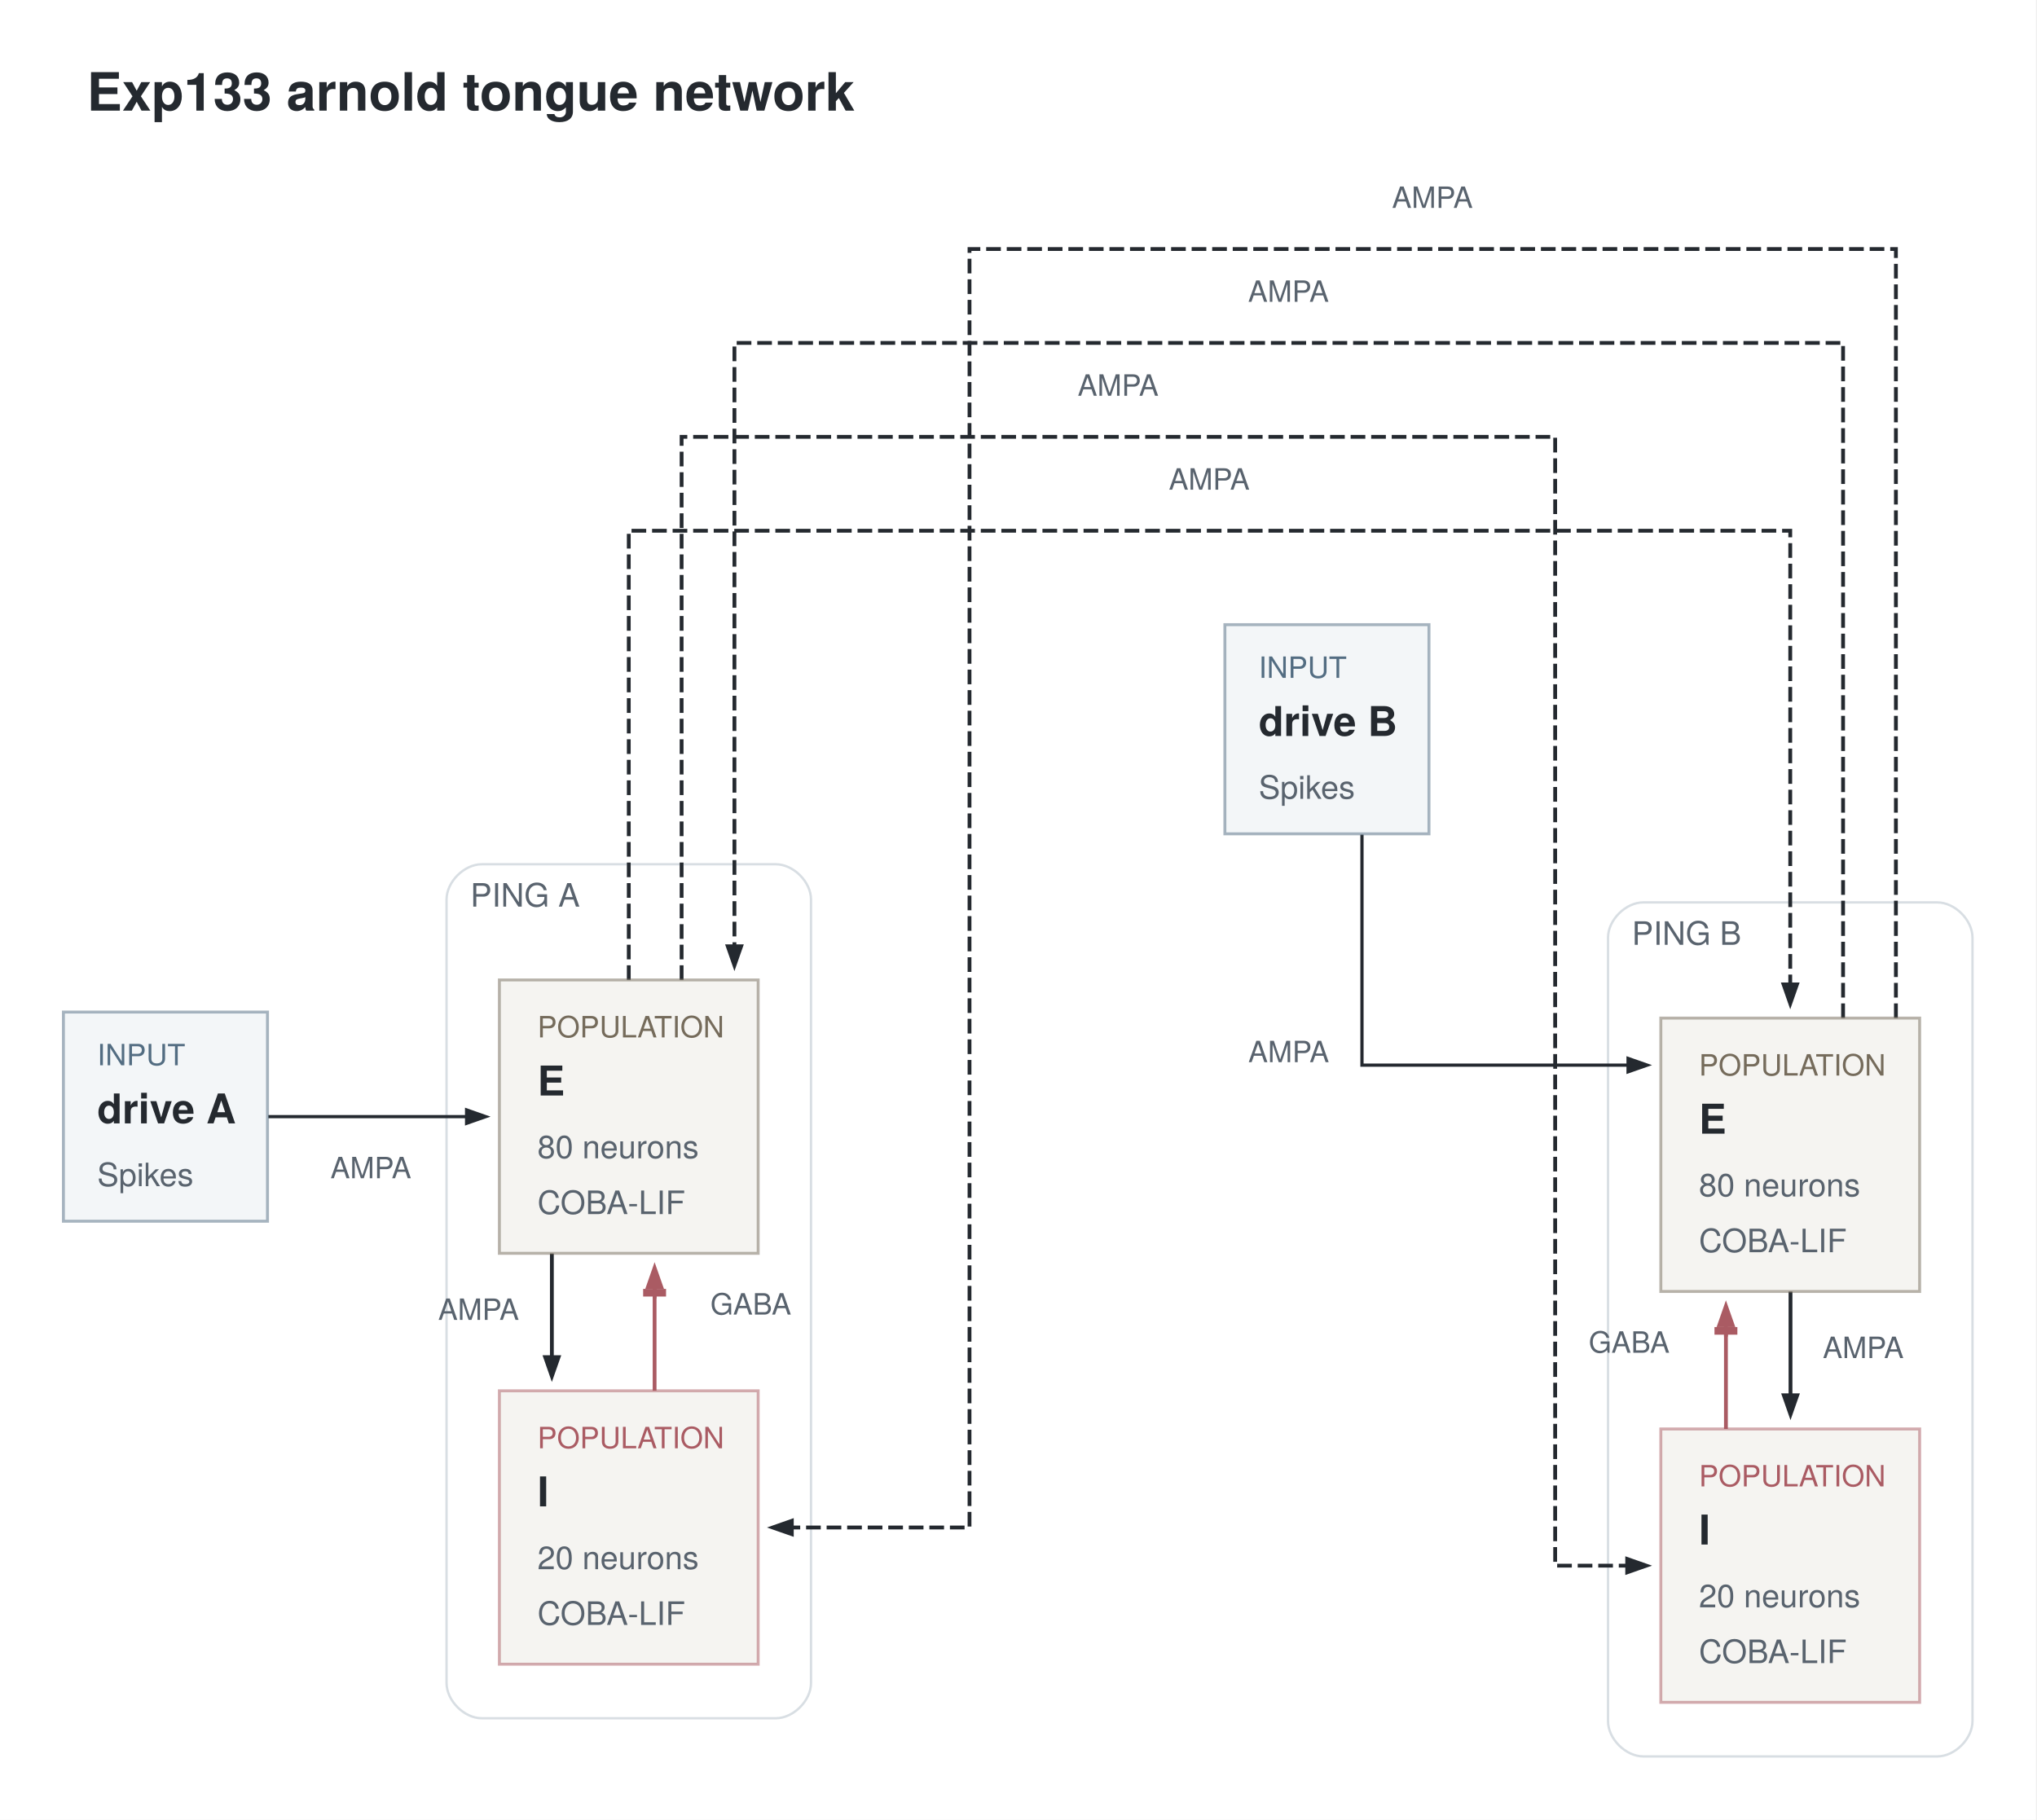
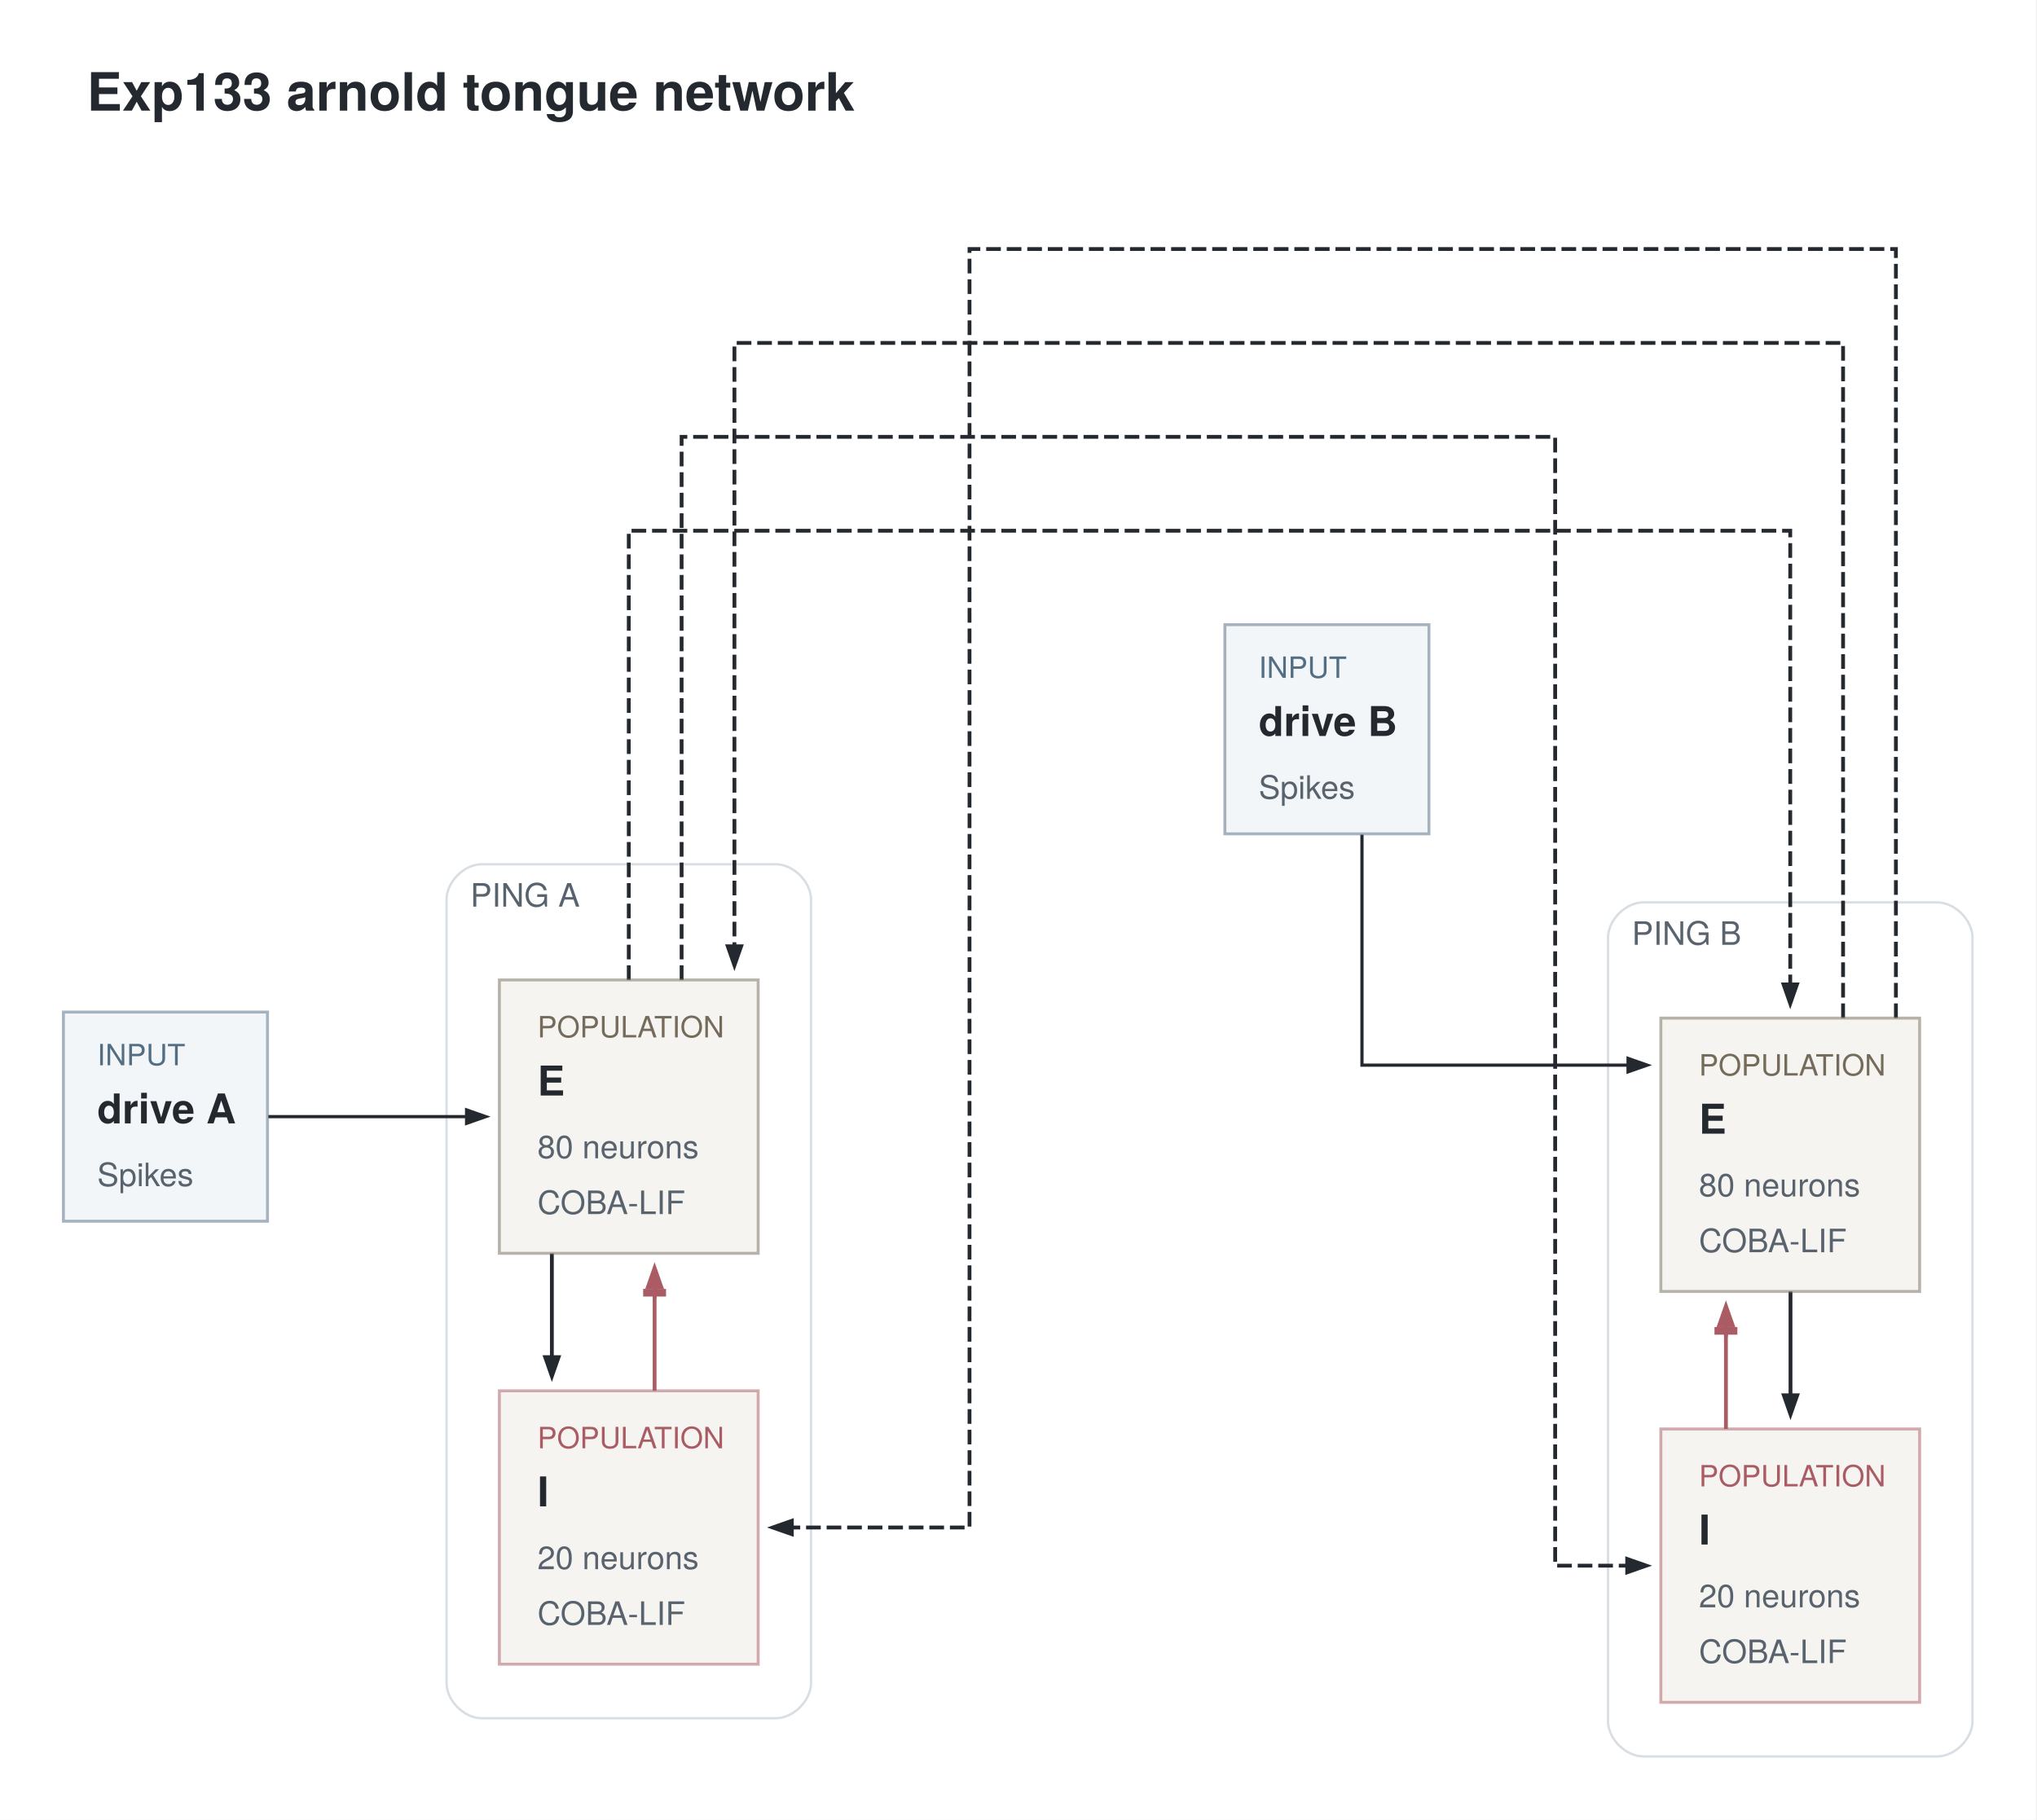
<svg xmlns="http://www.w3.org/2000/svg" width="694pt" height="620pt" viewBox="0.00 0.00 694.00 620.00">
  <g id="graph0" class="graph" transform="scale(1 1) rotate(0) translate(21.6 598.49)">
    <polygon fill="#ffffff" stroke="none" points="-21.6,21.6 -21.6,-598.49 672.02,-598.49 672.02,21.6 -21.6,21.6" />
    <text xml:space="preserve" text-anchor="start" x="8" y="-560.79" font-family="Helvetica Neue" font-weight="bold" font-size="18.00" fill="#24292f">Exp133 arnold tongue network</text>
    <g id="clust3" class="cluster">
      <path fill="#ffffff" stroke="#d8dee3" stroke-width="0.8" d="M142.54,-13C142.54,-13 242.71,-13 242.71,-13 248.71,-13 254.71,-19 254.71,-25 254.71,-25 254.71,-292 254.71,-292 254.71,-298 248.71,-304 242.71,-304 242.71,-304 142.54,-304 142.54,-304 136.54,-304 130.54,-298 130.54,-292 130.54,-292 130.54,-25 130.54,-25 130.54,-19 136.54,-13 142.54,-13" />
      <text xml:space="preserve" text-anchor="middle" x="157.29" y="-289.55" font-family="Helvetica Neue" font-size="11.00" fill="#59636e">PING A</text>
    </g>
    <g id="clust4" class="cluster">
      <path fill="#ffffff" stroke="#d8dee3" stroke-width="0.8" d="M538.25,0C538.25,0 638.42,0 638.42,0 644.42,0 650.42,-6 650.42,-12 650.42,-12 650.42,-279 650.42,-279 650.42,-285 644.42,-291 638.42,-291 638.42,-291 538.25,-291 538.25,-291 532.25,-291 526.25,-285 526.25,-279 526.25,-279 526.25,-12 526.25,-12 526.25,-6 532.25,0 538.25,0" />
      <text xml:space="preserve" text-anchor="middle" x="553" y="-276.55" font-family="Helvetica Neue" font-size="11.00" fill="#59636e">PING B</text>
    </g>
    <g id="e_n_PING_A_E_to_I" class="edge edge excitatory recurrent">
      <path fill="none" stroke="#24292f" stroke-width="1.3" d="M166.42,-171.42C166.42,-171.42 166.42,-133.05 166.42,-133.05 166.42,-133.05 166.42,-136.08 166.42,-136.08" />
      <polygon fill="#24292f" stroke="#24292f" stroke-width="1.3" points="168.7,-136.05 166.42,-129.55 164.15,-136.05 168.7,-136.05" />
-       <text xml:space="preserve" text-anchor="start" x="127.67" y="-148.74" font-family="Helvetica Neue" font-size="10.00" fill="#59636e">AMPA</text>
    </g>
    <g id="e_n_PING_A_E_to_PING_B_E_K_EE" class="edge edge excitatory feedback">
      <path fill="none" stroke="#24292f" stroke-width="1.3" stroke-dasharray="5,2" d="M192.62,-264.58C192.62,-264.58 192.62,-417.64 192.62,-417.64 192.62,-417.64 588.33,-417.64 588.33,-417.64 588.33,-417.64 588.33,-260.08 588.33,-260.08 588.33,-260.08 588.33,-263.08 588.33,-263.08" />
      <polygon fill="#24292f" stroke="#24292f" stroke-width="1.3" points="590.61,-263.05 588.33,-256.55 586.06,-263.05 590.61,-263.05" />
-       <text xml:space="preserve" text-anchor="start" x="376.6" y="-431.64" font-family="Helvetica Neue" font-size="10.00" fill="#59636e">AMPA</text>
    </g>
    <g id="e_n_PING_A_E_to_PING_B_I_K_EI" class="edge edge excitatory feedback">
      <path fill="none" stroke="#24292f" stroke-width="1.3" stroke-dasharray="5,2" d="M210.62,-264.58C210.62,-264.58 210.62,-449.64 210.62,-449.64 210.62,-449.64 508.24,-449.64 508.24,-449.64 508.24,-449.64 508.24,-65 508.24,-65 508.24,-65 535.74,-65 535.74,-65 535.74,-65 532.74,-65 532.74,-65" />
      <polygon fill="#24292f" stroke="#24292f" stroke-width="1.3" points="532.78,-67.28 539.28,-65 532.78,-62.73 532.78,-67.28" />
-       <text xml:space="preserve" text-anchor="start" x="345.56" y="-463.64" font-family="Helvetica Neue" font-size="10.00" fill="#59636e">AMPA</text>
    </g>
    <g id="e_n_PING_A_I_to_E" class="edge edge inhibitory recurrent">
      <path fill="none" stroke="#aa5b63" stroke-width="1.3" d="M201.42,-124.58C201.42,-124.58 201.42,-159.7 201.42,-159.7 201.42,-159.7 201.42,-153.42 201.42,-153.42" />
      <polygon fill="#aa5b63" stroke="#aa5b63" stroke-width="1.3" points="199.15,-159.95 201.42,-166.45 203.7,-159.95 199.15,-159.95" />
      <polygon fill="#aa5b63" stroke="#aa5b63" stroke-width="1.3" points="204.67,-158.65 198.17,-158.65 198.17,-157.35 204.67,-157.35 204.67,-158.65" />
      <polyline fill="none" stroke="#aa5b63" stroke-width="1.3" points="201.42,-159.3 201.42,-156.05" />
-       <text xml:space="preserve" text-anchor="start" x="220.42" y="-150.55" font-family="Helvetica Neue" font-size="10.00" fill="#59636e">GABA</text>
    </g>
    <g id="e_n_PING_B_E_to_PING_A_E_K_EE" class="edge edge excitatory feedback">
      <path fill="none" stroke="#24292f" stroke-width="1.3" stroke-dasharray="5,2" d="M606.33,-251.58C606.33,-251.58 606.33,-481.64 606.33,-481.64 606.33,-481.64 228.62,-481.64 228.62,-481.64 228.62,-481.64 228.62,-273.08 228.62,-273.08 228.62,-273.08 228.62,-276.08 228.62,-276.08" />
      <polygon fill="#24292f" stroke="#24292f" stroke-width="1.3" points="230.9,-276.05 228.62,-269.55 226.35,-276.05 230.9,-276.05" />
-       <text xml:space="preserve" text-anchor="start" x="403.6" y="-495.64" font-family="Helvetica Neue" font-size="10.00" fill="#59636e">AMPA</text>
    </g>
    <g id="e_n_PING_B_E_to_PING_A_I_K_EI" class="edge edge excitatory feedback">
      <path fill="none" stroke="#24292f" stroke-width="1.3" stroke-dasharray="5,2" d="M624.33,-251.58C624.33,-251.58 624.33,-513.64 624.33,-513.64 624.33,-513.64 308.71,-513.64 308.71,-513.64 308.71,-513.64 308.71,-78 308.71,-78 308.71,-78 245.21,-78 245.21,-78 245.21,-78 248.21,-78 248.21,-78" />
      <polygon fill="#24292f" stroke="#24292f" stroke-width="1.3" points="248.17,-75.73 241.67,-78 248.17,-80.28 248.17,-75.73" />
-       <text xml:space="preserve" text-anchor="start" x="452.64" y="-527.64" font-family="Helvetica Neue" font-size="10.00" fill="#59636e">AMPA</text>
    </g>
    <g id="e_n_PING_B_E_to_I" class="edge edge excitatory recurrent">
      <path fill="none" stroke="#24292f" stroke-width="1.3" d="M588.42,-158.42C588.42,-158.42 588.42,-120.05 588.42,-120.05 588.42,-120.05 588.42,-123.08 588.42,-123.08" />
      <polygon fill="#24292f" stroke="#24292f" stroke-width="1.3" points="590.7,-123.05 588.42,-116.55 586.15,-123.05 590.7,-123.05" />
-       <text xml:space="preserve" text-anchor="start" x="599.42" y="-135.74" font-family="Helvetica Neue" font-size="10.00" fill="#59636e">AMPA</text>
    </g>
    <g id="e_n_PING_B_I_to_E" class="edge edge inhibitory recurrent">
      <path fill="none" stroke="#aa5b63" stroke-width="1.3" d="M566.42,-111.58C566.42,-111.58 566.42,-146.7 566.42,-146.7 566.42,-146.7 566.42,-140.42 566.42,-140.42" />
      <polygon fill="#aa5b63" stroke="#aa5b63" stroke-width="1.3" points="564.15,-146.95 566.42,-153.45 568.7,-146.95 564.15,-146.95" />
      <polygon fill="#aa5b63" stroke="#aa5b63" stroke-width="1.3" points="569.67,-145.65 563.17,-145.65 563.17,-144.35 569.67,-144.35 569.67,-145.65" />
      <polyline fill="none" stroke="#aa5b63" stroke-width="1.3" points="566.42,-146.3 566.42,-143.05" />
-       <text xml:space="preserve" text-anchor="start" x="519.67" y="-137.55" font-family="Helvetica Neue" font-size="10.00" fill="#59636e">GABA</text>
    </g>
    <g id="e_n_PING_A_input_to_E" class="edge edge excitatory feedforward">
      <path fill="none" stroke="#24292f" stroke-width="1.1" d="M69.8,-218C69.8,-218 139.9,-218 139.9,-218 139.9,-218 137.03,-218 137.03,-218" />
      <polygon fill="#24292f" stroke="#24292f" stroke-width="1.1" points="137.37,-220.28 143.87,-218 137.37,-215.73 137.37,-220.28" />
-       <text xml:space="preserve" text-anchor="start" x="90.97" y="-197" font-family="Helvetica Neue" font-size="10.00" fill="#59636e">AMPA</text>
    </g>
    <g id="e_n_PING_B_input_to_E" class="edge edge excitatory feedforward">
      <path fill="none" stroke="#24292f" stroke-width="1.1" d="M442.42,-314.1C442.42,-314.1 442.42,-280.54 442.42,-280.54 442.42,-280.54 442.42,-235.55 442.42,-235.55 442.42,-235.55 535.6,-235.55 535.6,-235.55 535.6,-235.55 532.74,-235.55 532.74,-235.55" />
      <polygon fill="#24292f" stroke="#24292f" stroke-width="1.1" points="533.08,-237.83 539.58,-235.55 533.08,-233.28 533.08,-237.83" />
-       <text xml:space="preserve" text-anchor="start" x="403.67" y="-236.55" font-family="Helvetica Neue" font-size="10.00" fill="#59636e">AMPA</text>
    </g>
    <g id="n_PING_A_E" class="node node population spiking">
      <polygon fill="#f5f4f1" stroke="#756b5b" stroke-opacity="0.502" points="236.71,-264.58 148.53,-264.58 148.53,-171.42 236.71,-171.42 236.71,-264.58" />
      <text xml:space="preserve" text-anchor="start" x="161.5" y="-245" font-family="Helvetica Neue" font-size="10.00" fill="#756b5b">POPULATION</text>
      <text xml:space="preserve" text-anchor="start" x="161.5" y="-225.2" font-family="Helvetica Neue" font-weight="bold" font-size="14.00" fill="#24292f">E</text>
      <text xml:space="preserve" text-anchor="start" x="161.5" y="-203.8" font-family="Helvetica Neue" font-size="11.00" fill="#59636e">80 neurons</text>
      <text xml:space="preserve" text-anchor="start" x="161.5" y="-184.8" font-family="Helvetica Neue" font-size="11.00" fill="#59636e">COBA-LIF</text>
    </g>
    <g id="n_PING_A_I" class="node node population spiking">
      <polygon fill="#f5f4f1" stroke="#aa5b63" stroke-opacity="0.502" points="236.71,-124.58 148.53,-124.58 148.53,-31.42 236.71,-31.42 236.71,-124.58" />
      <text xml:space="preserve" text-anchor="start" x="161.5" y="-105" font-family="Helvetica Neue" font-size="10.00" fill="#aa5b63">POPULATION</text>
      <text xml:space="preserve" text-anchor="start" x="161.5" y="-85.2" font-family="Helvetica Neue" font-weight="bold" font-size="14.00" fill="#24292f">I</text>
      <text xml:space="preserve" text-anchor="start" x="161.5" y="-63.8" font-family="Helvetica Neue" font-size="11.00" fill="#59636e">20 neurons</text>
      <text xml:space="preserve" text-anchor="start" x="161.5" y="-44.8" font-family="Helvetica Neue" font-size="11.00" fill="#59636e">COBA-LIF</text>
    </g>
    <g id="n_PING_B_E" class="node node population spiking">
      <polygon fill="#f5f4f1" stroke="#756b5b" stroke-opacity="0.502" points="632.42,-251.58 544.24,-251.58 544.24,-158.42 632.42,-158.42 632.42,-251.58" />
      <text xml:space="preserve" text-anchor="start" x="557.21" y="-232" font-family="Helvetica Neue" font-size="10.00" fill="#756b5b">POPULATION</text>
      <text xml:space="preserve" text-anchor="start" x="557.21" y="-212.2" font-family="Helvetica Neue" font-weight="bold" font-size="14.00" fill="#24292f">E</text>
      <text xml:space="preserve" text-anchor="start" x="557.21" y="-190.8" font-family="Helvetica Neue" font-size="11.00" fill="#59636e">80 neurons</text>
      <text xml:space="preserve" text-anchor="start" x="557.21" y="-171.8" font-family="Helvetica Neue" font-size="11.00" fill="#59636e">COBA-LIF</text>
    </g>
    <g id="n_PING_B_I" class="node node population spiking">
      <polygon fill="#f5f4f1" stroke="#aa5b63" stroke-opacity="0.502" points="632.42,-111.58 544.24,-111.58 544.24,-18.42 632.42,-18.42 632.42,-111.58" />
      <text xml:space="preserve" text-anchor="start" x="557.21" y="-92" font-family="Helvetica Neue" font-size="10.00" fill="#aa5b63">POPULATION</text>
      <text xml:space="preserve" text-anchor="start" x="557.21" y="-72.2" font-family="Helvetica Neue" font-weight="bold" font-size="14.00" fill="#24292f">I</text>
      <text xml:space="preserve" text-anchor="start" x="557.21" y="-50.8" font-family="Helvetica Neue" font-size="11.00" fill="#59636e">20 neurons</text>
      <text xml:space="preserve" text-anchor="start" x="557.21" y="-31.8" font-family="Helvetica Neue" font-size="11.00" fill="#59636e">COBA-LIF</text>
    </g>
    <g id="n_drive_A" class="node node input">
      <polygon fill="#f3f6f8" stroke="#536d82" stroke-opacity="0.502" points="69.54,-253.64 0,-253.64 0,-182.36 69.54,-182.36 69.54,-253.64" />
      <text xml:space="preserve" text-anchor="start" x="11.52" y="-235.5" font-family="Helvetica Neue" font-size="10.00" fill="#536d82">INPUT</text>
      <text xml:space="preserve" text-anchor="start" x="11.52" y="-215.7" font-family="Helvetica Neue" font-weight="bold" font-size="14.00" fill="#24292f">drive A</text>
      <text xml:space="preserve" text-anchor="start" x="11.52" y="-194.3" font-family="Helvetica Neue" font-size="11.00" fill="#59636e">Spikes</text>
    </g>
    <g id="n_drive_B" class="node node input">
      <polygon fill="#f3f6f8" stroke="#536d82" stroke-opacity="0.502" points="465.25,-385.64 395.71,-385.64 395.71,-314.36 465.25,-314.36 465.25,-385.64" />
      <text xml:space="preserve" text-anchor="start" x="407.23" y="-367.5" font-family="Helvetica Neue" font-size="10.00" fill="#536d82">INPUT</text>
      <text xml:space="preserve" text-anchor="start" x="407.23" y="-347.7" font-family="Helvetica Neue" font-weight="bold" font-size="14.00" fill="#24292f">drive B</text>
      <text xml:space="preserve" text-anchor="start" x="407.23" y="-326.3" font-family="Helvetica Neue" font-size="11.00" fill="#59636e">Spikes</text>
    </g>
  </g>
</svg>
